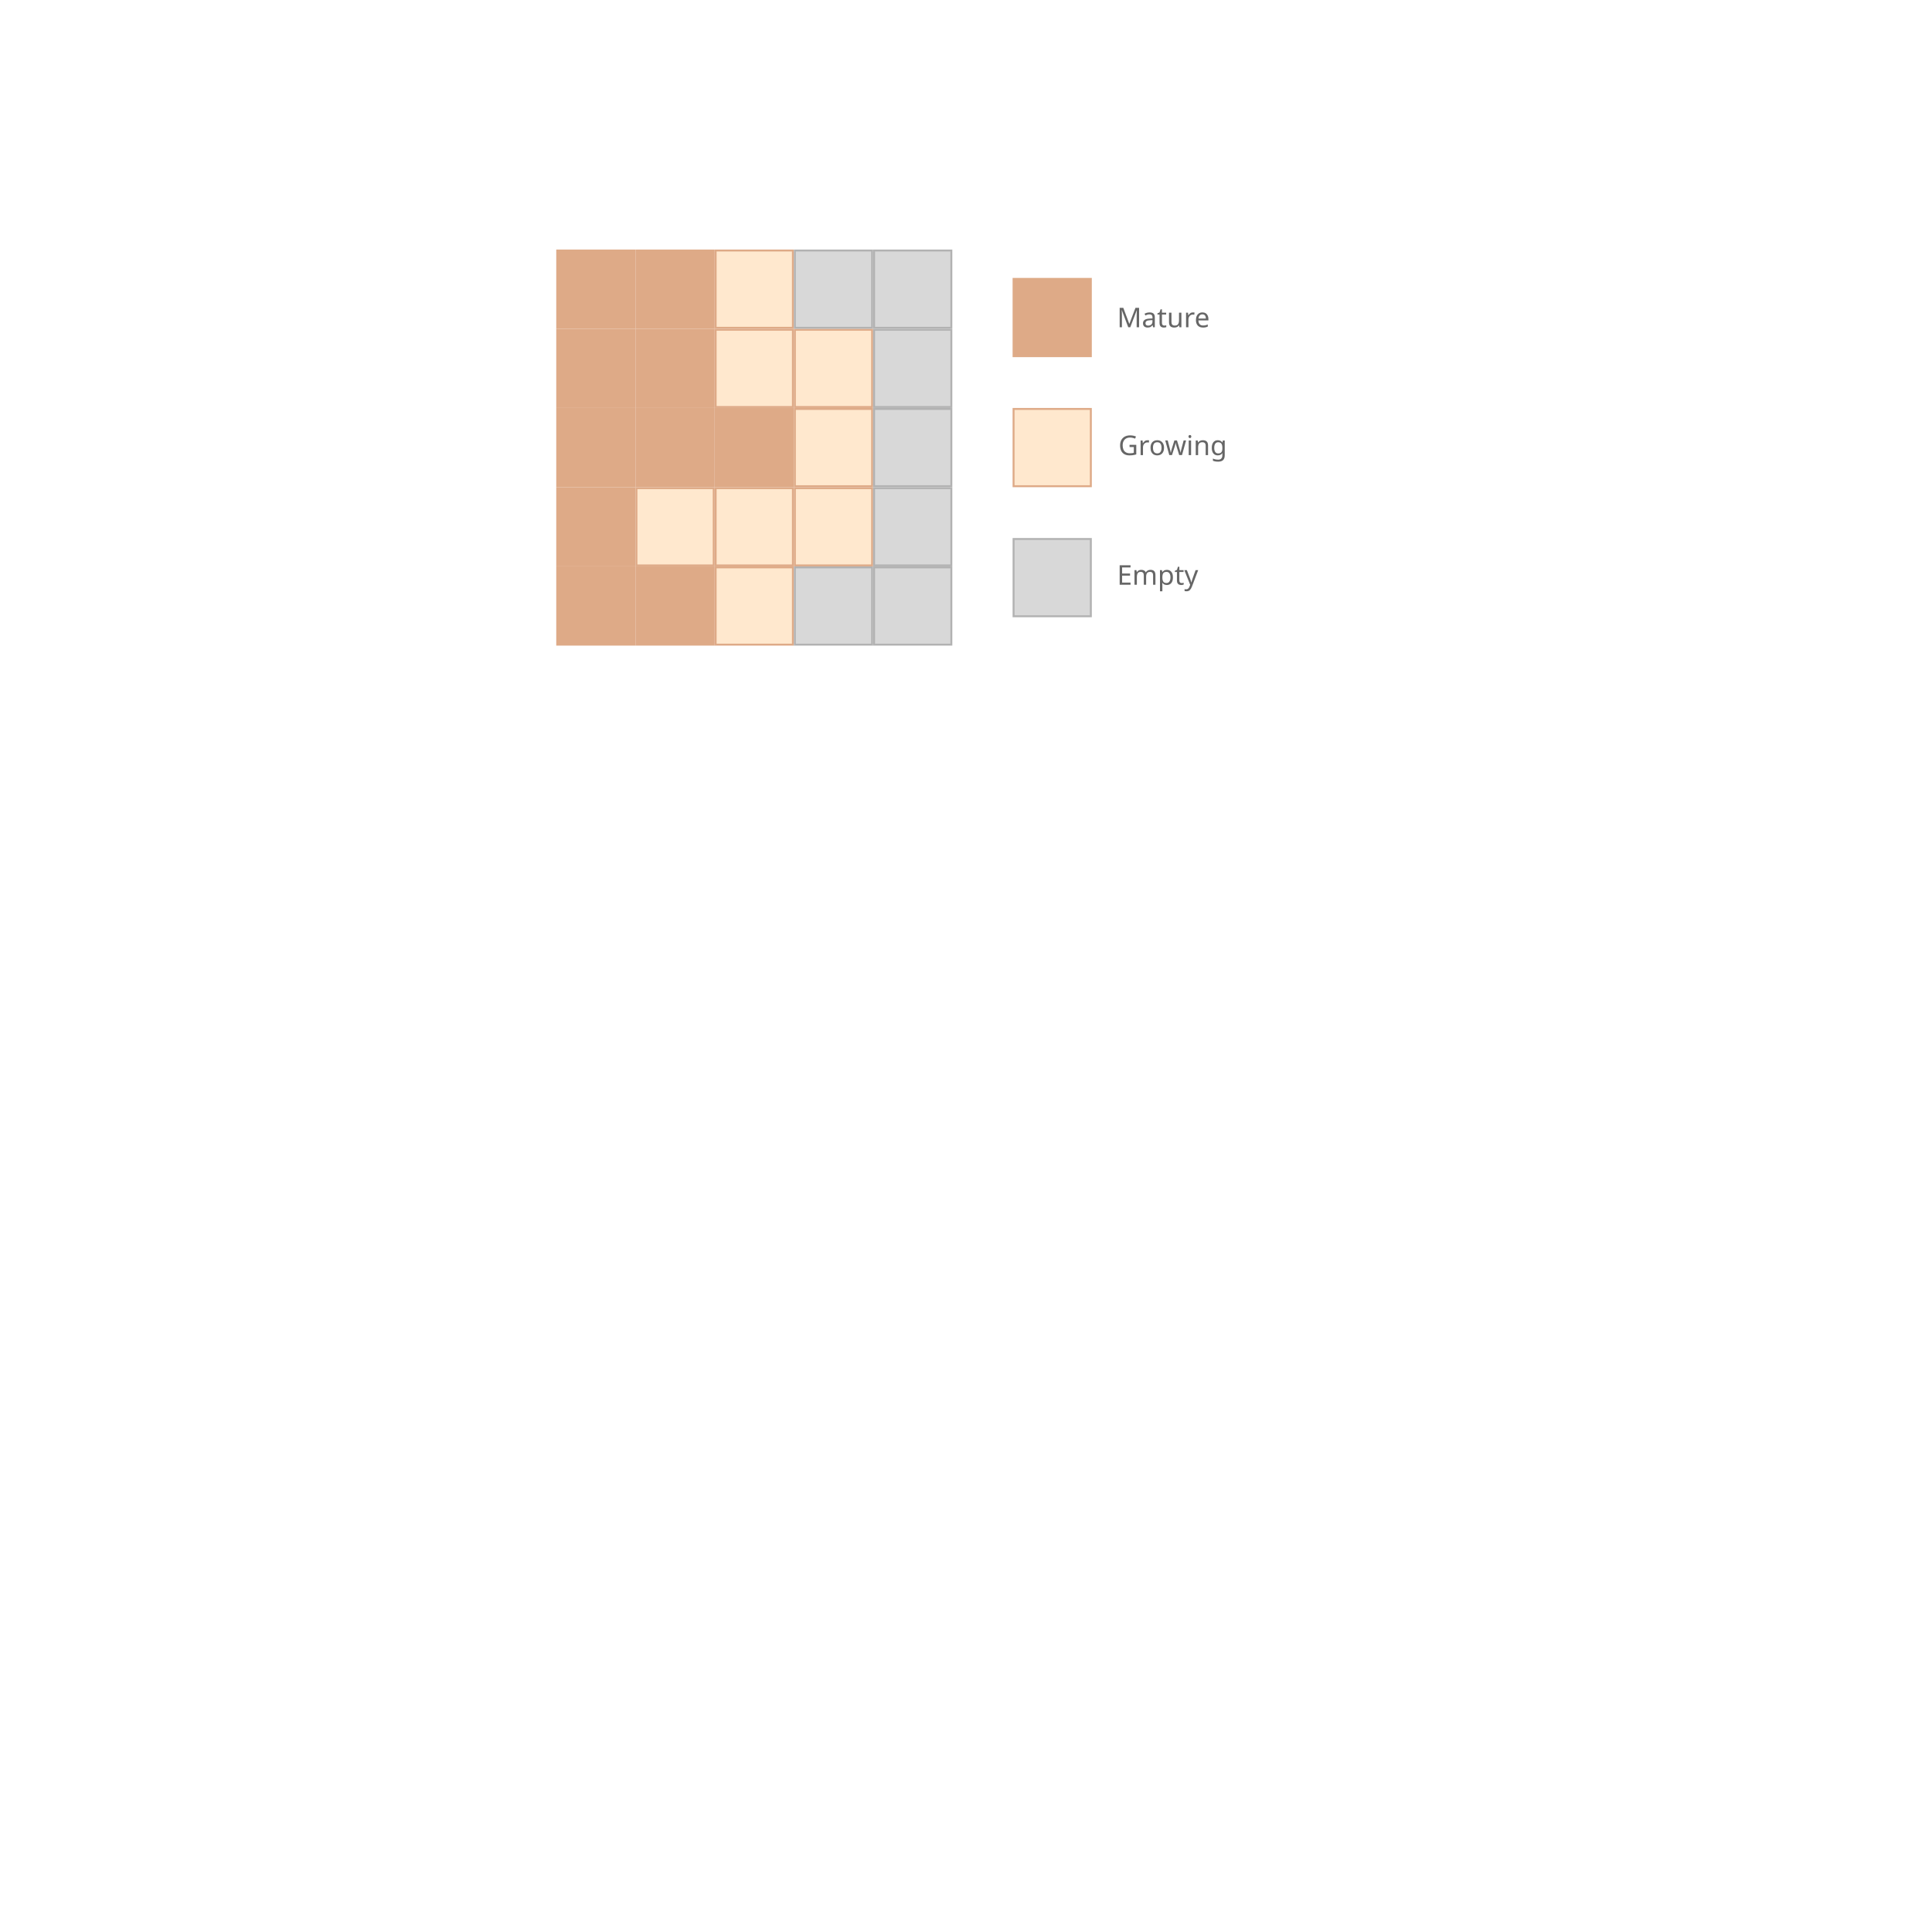
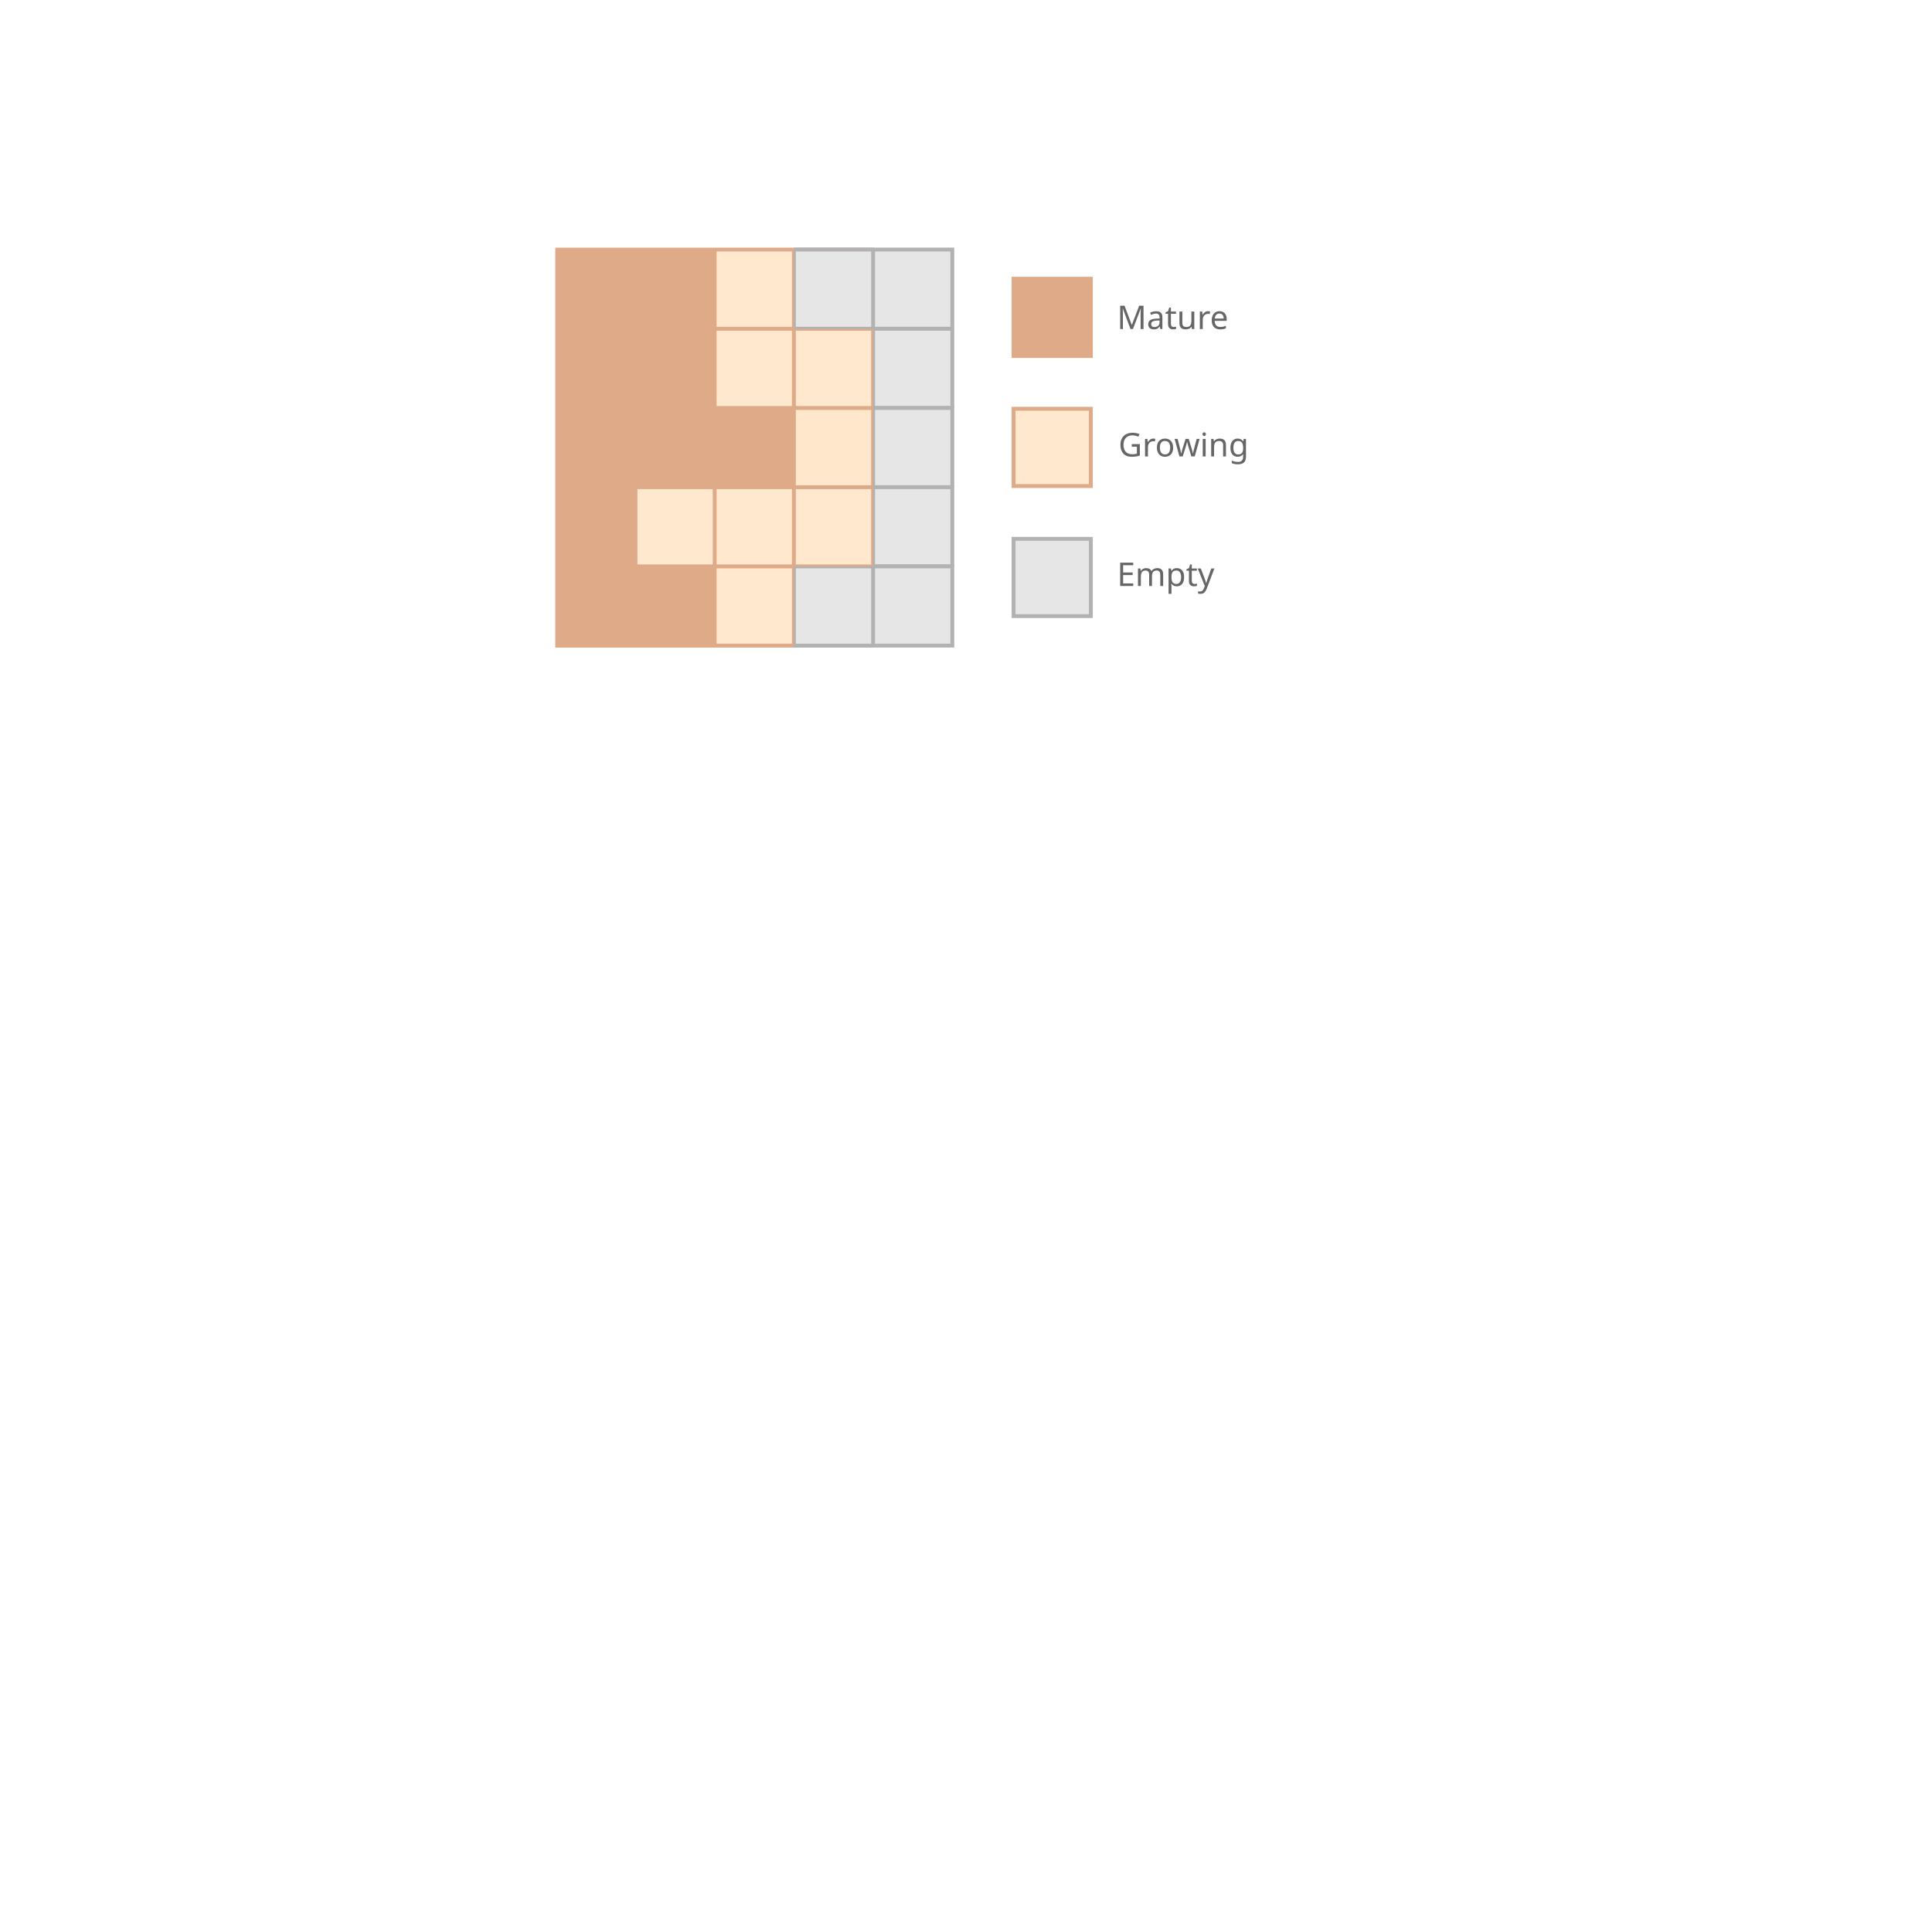
<svg xmlns="http://www.w3.org/2000/svg" width="1000mm" height="1000mm" viewBox="0 0 1000 1000" version="1.1" id="svg5">
  <defs id="defs2" />
-   <g id="layer1">
-     <g id="g12386" style="fill:#ecceba;fill-opacity:1;stroke-width:10;stroke-miterlimit:2;stroke-dasharray:none">
-       <g id="g30184" transform="translate(204.0417,-26.12501)">
-         <rect style="fill:#ffe8ce;fill-opacity:1;stroke:#deaa87;stroke-width:1;stroke-linecap:butt;stroke-linejoin:miter;stroke-miterlimit:2;stroke-dasharray:none;stroke-opacity:1" id="rect18063-93-7" width="40" height="40" x="166.375" y="155.792" />
-         <rect style="fill:#ffe8ce;fill-opacity:1;stroke:#deaa87;stroke-width:1;stroke-linecap:butt;stroke-linejoin:miter;stroke-miterlimit:2;stroke-dasharray:none;stroke-opacity:1" id="rect18063-9" width="40" height="40" x="125.375" y="278.792" />
-         <rect style="fill:#ffe8ce;fill-opacity:1;stroke:#deaa87;stroke-width:1;stroke-linecap:butt;stroke-linejoin:miter;stroke-miterlimit:2;stroke-dasharray:none;stroke-opacity:1" id="rect18063-93" width="40" height="40" x="166.375" y="319.792" />
-         <rect style="fill:#ffe8ce;fill-opacity:1;stroke:#deaa87;stroke-width:1;stroke-linecap:butt;stroke-linejoin:miter;stroke-miterlimit:2;stroke-dasharray:none;stroke-opacity:1" id="rect18063-9-5" width="40" height="40" x="166.375" y="278.792" />
-         <rect style="fill:#ffe8ce;fill-opacity:1;stroke:#deaa87;stroke-width:1;stroke-linecap:butt;stroke-linejoin:miter;stroke-miterlimit:2;stroke-dasharray:none;stroke-opacity:1" id="rect18063-9-5-3" width="40" height="40" x="166.375" y="196.792" />
-         <rect style="fill:#ffe8ce;fill-opacity:1;stroke:#deaa87;stroke-width:1;stroke-linecap:butt;stroke-linejoin:miter;stroke-miterlimit:2;stroke-dasharray:none;stroke-opacity:1" id="rect18063-9-0" width="40" height="40" x="207.375" y="278.792" />
-         <rect style="fill:#ffe8ce;fill-opacity:1;stroke:#deaa87;stroke-width:1;stroke-linecap:butt;stroke-linejoin:miter;stroke-miterlimit:2;stroke-dasharray:none;stroke-opacity:1" id="rect18063-7-2" width="40" height="40" x="207.375" y="237.792" />
-         <rect style="fill:#ffe8ce;fill-opacity:1;stroke:#deaa87;stroke-width:1;stroke-linecap:butt;stroke-linejoin:miter;stroke-miterlimit:2;stroke-dasharray:none;stroke-opacity:1" id="rect18063-9-8-0" width="40" height="40" x="207.375" y="196.792" />
-         <rect style="fill:#d8d8d8;fill-opacity:1;stroke:#b2b2b2;stroke-width:1;stroke-linecap:butt;stroke-linejoin:miter;stroke-miterlimit:2;stroke-dasharray:none;stroke-opacity:1" id="rect18063-2-7" width="40" height="40" x="207.375" y="155.792" />
-         <rect style="fill:#d8d8d8;fill-opacity:1;stroke:#b2b2b2;stroke-width:1;stroke-linecap:butt;stroke-linejoin:miter;stroke-miterlimit:2;stroke-dasharray:none;stroke-opacity:1" id="rect18063-93-9-4" width="40" height="40" x="248.375" y="155.792" />
-         <rect style="fill:#d8d8d8;fill-opacity:1;stroke:#b2b2b2;stroke-width:1;stroke-linecap:butt;stroke-linejoin:miter;stroke-miterlimit:2;stroke-dasharray:none;stroke-opacity:1" id="rect18063-2" width="40" height="40" x="207.375" y="319.792" />
-         <rect style="fill:#d8d8d8;fill-opacity:1;stroke:#b2b2b2;stroke-width:1;stroke-linecap:butt;stroke-linejoin:miter;stroke-miterlimit:2;stroke-dasharray:none;stroke-opacity:1" id="rect18063-93-9" width="40" height="40" x="248.375" y="-359.792" transform="scale(1,-1)" />
-         <rect style="fill:#d8d8d8;fill-opacity:1;stroke:#b2b2b2;stroke-width:1;stroke-linecap:butt;stroke-linejoin:miter;stroke-miterlimit:2;stroke-dasharray:none;stroke-opacity:1" id="rect18063-9-5-6" width="40" height="40" x="248.375" y="278.792" />
-         <rect style="fill:#d8d8d8;fill-opacity:1;stroke:#b2b2b2;stroke-width:1;stroke-linecap:butt;stroke-linejoin:miter;stroke-miterlimit:2;stroke-dasharray:none;stroke-opacity:1" id="rect18063-93-5-3" width="40" height="40" x="248.375" y="237.792" />
-         <rect style="fill:#d8d8d8;fill-opacity:1;stroke:#b2b2b2;stroke-width:1;stroke-linecap:butt;stroke-linejoin:miter;stroke-miterlimit:2;stroke-dasharray:none;stroke-opacity:1" id="rect18063-9-5-3-1" width="40" height="40" x="248.375" y="196.792" />
-         <rect style="fill:#deaa87;fill-opacity:1;stroke:#deaa87;stroke-width:1;stroke-linecap:butt;stroke-linejoin:miter;stroke-miterlimit:2;stroke-dasharray:none;stroke-opacity:1" id="rect18063-6" width="40" height="40" x="125.375" y="155.792" />
-         <rect style="fill:#deaa87;fill-opacity:1;stroke:#deaa87;stroke-width:1;stroke-linecap:butt;stroke-linejoin:miter;stroke-miterlimit:2;stroke-dasharray:none;stroke-opacity:1" id="rect18063-93-9-1-0" width="40" height="40" x="84.375" y="155.792" />
-         <rect style="fill:#deaa87;fill-opacity:1;stroke:#deaa87;stroke-width:1;stroke-linecap:butt;stroke-linejoin:miter;stroke-miterlimit:2;stroke-dasharray:none;stroke-opacity:1" id="rect18063" width="40" height="40" x="125.375" y="319.792" />
-         <rect style="fill:#deaa87;fill-opacity:1;stroke:#deaa87;stroke-width:1;stroke-linecap:butt;stroke-linejoin:miter;stroke-miterlimit:2;stroke-dasharray:none;stroke-opacity:1" id="rect18063-7" width="40" height="40" x="125.375" y="237.792" />
-         <rect style="fill:#deaa87;fill-opacity:1;stroke:#deaa87;stroke-width:1;stroke-linecap:butt;stroke-linejoin:miter;stroke-miterlimit:2;stroke-dasharray:none;stroke-opacity:1" id="rect18063-9-8" width="40" height="40" x="125.375" y="196.792" />
-         <rect style="fill:#deaa87;fill-opacity:1;stroke:#deaa87;stroke-width:1;stroke-linecap:butt;stroke-linejoin:miter;stroke-miterlimit:2;stroke-dasharray:none;stroke-opacity:1" id="rect18063-93-5" width="40" height="40" x="166.375" y="237.792" />
-         <rect style="fill:#deaa87;fill-opacity:1;stroke:#deaa87;stroke-width:1;stroke-linecap:butt;stroke-linejoin:miter;stroke-miterlimit:2;stroke-dasharray:none;stroke-opacity:1" id="rect18063-93-9-1" width="40" height="40" x="84.375" y="319.792" />
-         <rect style="fill:#deaa87;fill-opacity:1;stroke:#deaa87;stroke-width:1;stroke-linecap:butt;stroke-linejoin:miter;stroke-miterlimit:2;stroke-dasharray:none;stroke-opacity:1" id="rect18063-9-5-6-9" width="40" height="40" x="84.375" y="278.792" />
-         <rect style="fill:#deaa87;fill-opacity:1;stroke:#deaa87;stroke-width:1;stroke-linecap:butt;stroke-linejoin:miter;stroke-miterlimit:2;stroke-dasharray:none;stroke-opacity:1" id="rect18063-93-5-3-0" width="40" height="40" x="84.375" y="237.792" />
-         <rect style="fill:#deaa87;fill-opacity:1;stroke:#deaa87;stroke-width:1;stroke-linecap:butt;stroke-linejoin:miter;stroke-miterlimit:2;stroke-dasharray:none;stroke-opacity:1" id="rect18063-9-5-3-1-5" width="40" height="40" x="84.375" y="196.792" />
-       </g>
-       <g id="g69177">
-         <rect style="fill:#ffe8ce;fill-opacity:1;stroke:#deaa87;stroke-width:1;stroke-linecap:butt;stroke-linejoin:miter;stroke-miterlimit:2;stroke-dasharray:none;stroke-opacity:1" id="rect18063-93-6" width="40" height="40" x="524.621" y="211.667" />
-         <rect style="fill:#d8d8d8;fill-opacity:1;stroke:#b2b2b2;stroke-width:1;stroke-linecap:butt;stroke-linejoin:miter;stroke-miterlimit:2;stroke-dasharray:none;stroke-opacity:1" id="rect18063-93-9-47" width="40" height="40" x="524.621" y="278.979" />
-         <rect style="fill:#deaa87;fill-opacity:1;stroke:#deaa87;stroke-width:1;stroke-linecap:butt;stroke-linejoin:miter;stroke-miterlimit:2;stroke-dasharray:none;stroke-opacity:1" id="rect18063-93-5-4" width="40" height="40" x="524.621" y="144.354" />
-         <text xml:space="preserve" style="font-style:normal;font-variant:normal;font-weight:normal;font-stretch:normal;font-size:14.111px;line-height:1.25;font-family:sans-serif;-inkscape-font-specification:'sans-serif, Normal';font-variant-ligatures:normal;font-variant-caps:normal;font-variant-numeric:normal;font-variant-east-asian:normal;fill:#000000;fill-opacity:1;stroke:none;stroke-width:2.646" x="578.163" y="169.398" id="text32195">
-           <tspan id="tspan32193" style="font-style:normal;font-variant:normal;font-weight:normal;font-stretch:normal;font-size:14.111px;font-family:sans-serif;-inkscape-font-specification:'sans-serif, Normal';font-variant-ligatures:normal;font-variant-caps:normal;font-variant-numeric:normal;font-variant-east-asian:normal;fill:#666666;stroke-width:2.646" x="578.163" y="169.398">Mature</tspan>
-         </text>
-         <text xml:space="preserve" style="font-style:normal;font-variant:normal;font-weight:normal;font-stretch:normal;font-size:14.111px;line-height:1.25;font-family:sans-serif;-inkscape-font-specification:'sans-serif, Normal';font-variant-ligatures:normal;font-variant-caps:normal;font-variant-numeric:normal;font-variant-east-asian:normal;fill:#666666;fill-opacity:1;stroke:none;stroke-width:2.646;stroke-miterlimit:2;stroke-dasharray:none" x="578.903" y="235.56" id="text32195-7">
-           <tspan id="tspan64583" x="578.903" y="235.56">Growing</tspan>
-         </text>
-         <text xml:space="preserve" style="font-style:normal;font-variant:normal;font-weight:normal;font-stretch:normal;font-size:14.111px;line-height:1.25;font-family:sans-serif;-inkscape-font-specification:'sans-serif, Normal';font-variant-ligatures:normal;font-variant-caps:normal;font-variant-numeric:normal;font-variant-east-asian:normal;fill:#666666;fill-opacity:1;stroke:none;stroke-width:2.646;stroke-miterlimit:2;stroke-dasharray:none" x="578.163" y="302.655" id="text32195-3">
-           <tspan id="tspan67235" x="578.163" y="302.655">Empty</tspan>
-         </text>
-       </g>
-     </g>
+   <g id="layer5">
+     <rect style="display:inline;fill:#deaa87;fill-opacity:1;stroke:#deaa87;stroke-width:0;stroke-linecap:butt;stroke-linejoin:miter;stroke-miterlimit:2;stroke-dasharray:none;stroke-opacity:1" id="rect18063-93-9-1-0-1" width="165.142" height="206.993" x="287.405" y="128.196" />
+     <g id="layer7" style="display:inline" />
  </g>
+   <rect style="display:inline;fill:#b3b3b3;fill-opacity:1;stroke:#b2b2b2;stroke-width:0;stroke-linecap:butt;stroke-linejoin:miter;stroke-miterlimit:2;stroke-dasharray:none;stroke-opacity:1" id="rect18063-9-5-3-1-54" width="81" height="204" x="411.417" y="129.667" />
+   <rect style="fill:#e6e6e6;fill-opacity:1;stroke:#b2b2b2;stroke-width:1;stroke-linecap:butt;stroke-linejoin:miter;stroke-miterlimit:2;stroke-dasharray:none;stroke-opacity:1" id="rect18063-2-7" width="40" height="40" x="411.417" y="129.667" />
+   <path style="color:#000000;fill:#e6e6e6;stroke-miterlimit:2;-inkscape-stroke:none" d="m 452.417,129.667 h 40 v 40 h -40 z" id="path16779" />
+   <path style="color:#000000;fill:#b2b2b2;stroke-miterlimit:2;-inkscape-stroke:none" d="m 451.916,128.163 v 1.503 40.5 h 42.003 v -42.003 z m 1,2.003 h 39 v 39 h -39 z" id="path15995" />
+   <rect style="fill:#e6e6e6;fill-opacity:1;stroke:#b2b2b2;stroke-width:1;stroke-linecap:butt;stroke-linejoin:miter;stroke-miterlimit:2;stroke-dasharray:none;stroke-opacity:1" id="rect18063-2" width="40" height="40" x="411.417" y="293.667" />
+   <rect style="fill:#e6e6e6;fill-opacity:1;stroke:#b2b2b2;stroke-width:1;stroke-linecap:butt;stroke-linejoin:miter;stroke-miterlimit:2;stroke-dasharray:none;stroke-opacity:1" id="rect18063-93-9" width="40" height="40" x="452.417" y="-333.667" transform="scale(1,-1)" />
+   <rect style="fill:#e6e6e6;fill-opacity:1;stroke:#b2b2b2;stroke-width:1;stroke-linecap:butt;stroke-linejoin:miter;stroke-miterlimit:2;stroke-dasharray:none;stroke-opacity:1" id="rect18063-9-5-6" width="40" height="40" x="452.417" y="252.667" />
+   <rect style="fill:#e6e6e6;fill-opacity:1;stroke:#b2b2b2;stroke-width:1;stroke-linecap:butt;stroke-linejoin:miter;stroke-miterlimit:2;stroke-dasharray:none;stroke-opacity:1" id="rect18063-93-5-3" width="40" height="40" x="452.417" y="211.667" />
+   <path style="color:#000000;fill:#e6e6e6;stroke-miterlimit:2;-inkscape-stroke:none" d="m 452.417,170.667 h 40 v 40 h -40 z" id="path17144" />
+   <path style="color:#000000;fill:#b2b2b2;stroke-miterlimit:2;-inkscape-stroke:none" d="m 451.916,170.166 v 0.5 40.5 h 41 v -41 z m 1,1 h 39 v 39 h -39 z" id="path17146" />
+   <path style="color:#000000;fill:#e6e6e6;stroke-miterlimit:2;-inkscape-stroke:none" d="m 452.417,170.667 h 40 v 40 h -40 z" id="path16779-4" />
+   <path style="color:#000000;fill:#b2b2b2;stroke-miterlimit:2;-inkscape-stroke:none" d="m 451.916,169.163 v 1.503 40.5 h 42.003 v -42.003 z m 1,2.003 h 39 v 39 h -39 z" id="path15995-9" />
+   <path style="color:#000000;fill:#e6e6e6;stroke-miterlimit:2;-inkscape-stroke:none" d="m 452.417,211.667 h 40 v 40 h -40 z" id="path16779-4-2" />
+   <path style="color:#000000;fill:#b2b2b2;stroke-miterlimit:2;-inkscape-stroke:none" d="m 451.916,210.163 v 1.503 40.5 h 42.003 v -42.003 z m 1,2.003 h 39 v 39 h -39 z" id="path15995-9-0" />
+   <path style="color:#000000;fill:#e6e6e6;stroke-miterlimit:2;-inkscape-stroke:none" d="m 452.417,252.667 h 40 v 40 h -40 z" id="path16779-4-2-9" />
+   <path style="color:#000000;fill:#b2b2b2;stroke-miterlimit:2;-inkscape-stroke:none" d="m 451.916,251.163 v 1.503 40.5 h 42.003 v -42.003 z m 1,2.003 h 39 v 39 h -39 z" id="path15995-9-0-6" />
+   <rect style="fill:#deaa87;fill-opacity:1;stroke:#deaa87;stroke-width:1;stroke-linecap:butt;stroke-linejoin:miter;stroke-miterlimit:2;stroke-dasharray:none;stroke-opacity:1" id="rect18063-6" width="40" height="40" x="329.417" y="129.667" />
+   <rect style="fill:#deaa87;fill-opacity:1;stroke:#deaa87;stroke-width:1;stroke-linecap:butt;stroke-linejoin:miter;stroke-miterlimit:2;stroke-dasharray:none;stroke-opacity:1" id="rect18063-93-9-1-0" width="40" height="40" x="288.251" y="129.501" />
+   <rect style="fill:#deaa87;fill-opacity:1;stroke:#deaa87;stroke-width:1;stroke-linecap:butt;stroke-linejoin:miter;stroke-miterlimit:2;stroke-dasharray:none;stroke-opacity:1" id="rect18063" width="40" height="40" x="329.417" y="293.667" />
+   <rect style="fill:#deaa87;fill-opacity:1;stroke:#deaa87;stroke-width:1;stroke-linecap:butt;stroke-linejoin:miter;stroke-miterlimit:2;stroke-dasharray:none;stroke-opacity:1" id="rect18063-7" width="40" height="40" x="329.417" y="211.667" />
+   <rect style="fill:#deaa87;fill-opacity:1;stroke:#deaa87;stroke-width:1;stroke-linecap:butt;stroke-linejoin:miter;stroke-miterlimit:2;stroke-dasharray:none;stroke-opacity:1" id="rect18063-9-8" width="40" height="40" x="329.417" y="170.667" />
+   <rect style="fill:#deaa87;fill-opacity:1;stroke:#deaa87;stroke-width:1;stroke-linecap:butt;stroke-linejoin:miter;stroke-miterlimit:2;stroke-dasharray:none;stroke-opacity:1" id="rect18063-93-5" width="40" height="40" x="370.417" y="211.667" />
+   <rect style="fill:#deaa87;fill-opacity:1;stroke:#deaa87;stroke-width:1;stroke-linecap:butt;stroke-linejoin:miter;stroke-miterlimit:2;stroke-dasharray:none;stroke-opacity:1" id="rect18063-93-9-1" width="40" height="40" x="288.417" y="293.667" />
+   <rect style="fill:#deaa87;fill-opacity:1;stroke:#deaa87;stroke-width:1;stroke-linecap:butt;stroke-linejoin:miter;stroke-miterlimit:2;stroke-dasharray:none;stroke-opacity:1" id="rect18063-9-5-6-9" width="40" height="40" x="288.417" y="252.667" />
+   <rect style="fill:#deaa87;fill-opacity:1;stroke:#deaa87;stroke-width:1;stroke-linecap:butt;stroke-linejoin:miter;stroke-miterlimit:2;stroke-dasharray:none;stroke-opacity:1" id="rect18063-93-5-3-0" width="40" height="40" x="288.417" y="211.667" />
+   <rect style="fill:#deaa87;fill-opacity:1;stroke:#deaa87;stroke-width:1;stroke-linecap:butt;stroke-linejoin:miter;stroke-miterlimit:2;stroke-dasharray:none;stroke-opacity:1" id="rect18063-9-5-3-1-5" width="40" height="40" x="288.417" y="170.667" />
+   <rect style="fill:#ffe8ce;fill-opacity:1;stroke:#deaa87;stroke-width:1;stroke-linecap:butt;stroke-linejoin:miter;stroke-miterlimit:2;stroke-dasharray:none;stroke-opacity:1" id="rect18063-93-7" width="40" height="40" x="370.417" y="129.667" />
+   <rect style="fill:#ffe8ce;fill-opacity:1;stroke:#deaa87;stroke-width:1;stroke-linecap:butt;stroke-linejoin:miter;stroke-miterlimit:2;stroke-dasharray:none;stroke-opacity:1" id="rect18063-9" width="40" height="40" x="329.417" y="252.667" />
+   <rect style="fill:#ffe8ce;fill-opacity:1;stroke:#deaa87;stroke-width:1;stroke-linecap:butt;stroke-linejoin:miter;stroke-miterlimit:2;stroke-dasharray:none;stroke-opacity:1" id="rect18063-93" width="40" height="40" x="370.417" y="293.667" />
+   <rect style="fill:#ffe8ce;fill-opacity:1;stroke:#deaa87;stroke-width:1;stroke-linecap:butt;stroke-linejoin:miter;stroke-miterlimit:2;stroke-dasharray:none;stroke-opacity:1" id="rect18063-9-5" width="40" height="40" x="370.417" y="252.667" />
+   <rect style="fill:#ffe8ce;fill-opacity:1;stroke:#deaa87;stroke-width:1;stroke-linecap:butt;stroke-linejoin:miter;stroke-miterlimit:2;stroke-dasharray:none;stroke-opacity:1" id="rect18063-9-5-3" width="40" height="40" x="370.417" y="170.667" />
+   <rect style="fill:#ffe8ce;fill-opacity:1;stroke:#deaa87;stroke-width:1;stroke-linecap:butt;stroke-linejoin:miter;stroke-miterlimit:2;stroke-dasharray:none;stroke-opacity:1" id="rect18063-9-0" width="40" height="40" x="411.417" y="252.667" />
+   <rect style="fill:#ffe7cc;fill-opacity:1;stroke:#deaa87;stroke-width:1;stroke-linecap:butt;stroke-linejoin:miter;stroke-miterlimit:2;stroke-dasharray:none;stroke-opacity:1" id="rect18063-7-2" width="40" height="40" x="411.417" y="211.667" />
+   <rect style="fill:#ffe8ce;fill-opacity:1;stroke:#deaa87;stroke-width:1;stroke-linecap:butt;stroke-linejoin:miter;stroke-miterlimit:2;stroke-dasharray:none;stroke-opacity:1" id="rect18063-9-8-0" width="40" height="40" x="411.417" y="170.667" />
+   <path style="color:#000000;fill:#e6e6e6;stroke-miterlimit:2;-inkscape-stroke:none" d="m 452.417,293.667 h 40 v 40 h -40 z" id="path16779-4-2-1" />
+   <path style="color:#000000;fill:#b2b2b2;stroke-miterlimit:2;-inkscape-stroke:none" d="m 451.916,292.163 v 1.503 41.502 h 42.003 v -43.005 z m 1,2.003 h 39 v 39 h -39 z" id="path15995-9-0-2" />
+   <path style="color:#000000;fill:#e6e6e6;stroke-miterlimit:2;-inkscape-stroke:none" d="m 411.417,129.667 h 40 v 40 h -40 z" id="path16779-4-2-7" />
+   <path style="color:#000000;fill:#b2b2b2;stroke-miterlimit:2;-inkscape-stroke:none" d="m 410.916,128.163 v 1.503 40.5 h 41.006 v -42.003 z m 1,2.003 h 39 v 39 h -39 z" id="path15995-9-0-3" />
+   <path style="color:#000000;fill:#e6e6e6;stroke-miterlimit:2;-inkscape-stroke:none" d="m 411.417,333.667 h 40 v -40 h -40 z" id="path16779-4-2-7-1" />
+   <path style="color:#000000;fill:#b2b2b2;stroke-miterlimit:2;-inkscape-stroke:none" d="m 410.916,335.17 v -1.503 -40.5 h 41.006 v 42.003 z m 1,-2.003 h 39 v -39 h -39 z" id="path15995-9-0-3-0" />
+   <rect style="fill:#deaa87;fill-opacity:1;stroke:#deaa87;stroke-width:2;stroke-linecap:butt;stroke-linejoin:miter;stroke-miterlimit:2;stroke-dasharray:none;stroke-opacity:1" id="rect18063-93-5-4" width="40" height="40" x="524.621" y="144.271" />
+   <text xml:space="preserve" style="font-style:normal;font-variant:normal;font-weight:normal;font-stretch:normal;font-size:16.933px;line-height:1.25;font-family:sans-serif;-inkscape-font-specification:'sans-serif, Normal';font-variant-ligatures:normal;font-variant-caps:normal;font-variant-numeric:normal;font-variant-east-asian:normal;fill:#666666;fill-opacity:1;stroke:none;stroke-width:2.646;stroke-miterlimit:2;stroke-dasharray:none" x="578.163" y="170.323" id="text32195">
+     <tspan id="tspan32193" style="font-style:normal;font-variant:normal;font-weight:normal;font-stretch:normal;font-size:16.933px;font-family:sans-serif;-inkscape-font-specification:'sans-serif, Normal';font-variant-ligatures:normal;font-variant-caps:normal;font-variant-numeric:normal;font-variant-east-asian:normal;fill:#666666;stroke-width:2.646;stroke-miterlimit:2;stroke-dasharray:none" x="578.163" y="170.323">Mature</tspan>
+   </text>
+   <text xml:space="preserve" style="font-style:normal;font-variant:normal;font-weight:normal;font-stretch:normal;font-size:16.933px;line-height:1.25;font-family:sans-serif;-inkscape-font-specification:'sans-serif, Normal';font-variant-ligatures:normal;font-variant-caps:normal;font-variant-numeric:normal;font-variant-east-asian:normal;fill:#666666;fill-opacity:1;stroke:none;stroke-width:2.646;stroke-miterlimit:2;stroke-dasharray:none" x="578.903" y="236.255" id="text32195-7">
+     <tspan id="tspan64583" x="578.903" y="236.255">Growing</tspan>
+   </text>
+   <rect style="fill:#ffe8ce;fill-opacity:1;stroke:#deaa87;stroke-width:2;stroke-linecap:butt;stroke-linejoin:miter;stroke-miterlimit:2;stroke-dasharray:none;stroke-opacity:1" id="rect18063-93-6" width="40" height="40" x="524.621" y="211.584" />
+   <rect style="fill:#e6e6e6;fill-opacity:1;stroke:#b2b2b2;stroke-width:2;stroke-linecap:butt;stroke-linejoin:miter;stroke-miterlimit:2;stroke-dasharray:none;stroke-opacity:1" id="rect18063-93-9-47" width="40" height="40" x="524.621" y="278.896" />
+   <text xml:space="preserve" style="font-style:normal;font-variant:normal;font-weight:normal;font-stretch:normal;font-size:16.933px;line-height:1.25;font-family:sans-serif;-inkscape-font-specification:'sans-serif, Normal';font-variant-ligatures:normal;font-variant-caps:normal;font-variant-numeric:normal;font-variant-east-asian:normal;fill:#666666;fill-opacity:1;stroke:none;stroke-width:2.646;stroke-miterlimit:2;stroke-dasharray:none" x="578.163" y="303.307" id="text32195-3">
+     <tspan id="tspan67235" x="578.163" y="303.307">Empty</tspan>
+   </text>
</svg>
